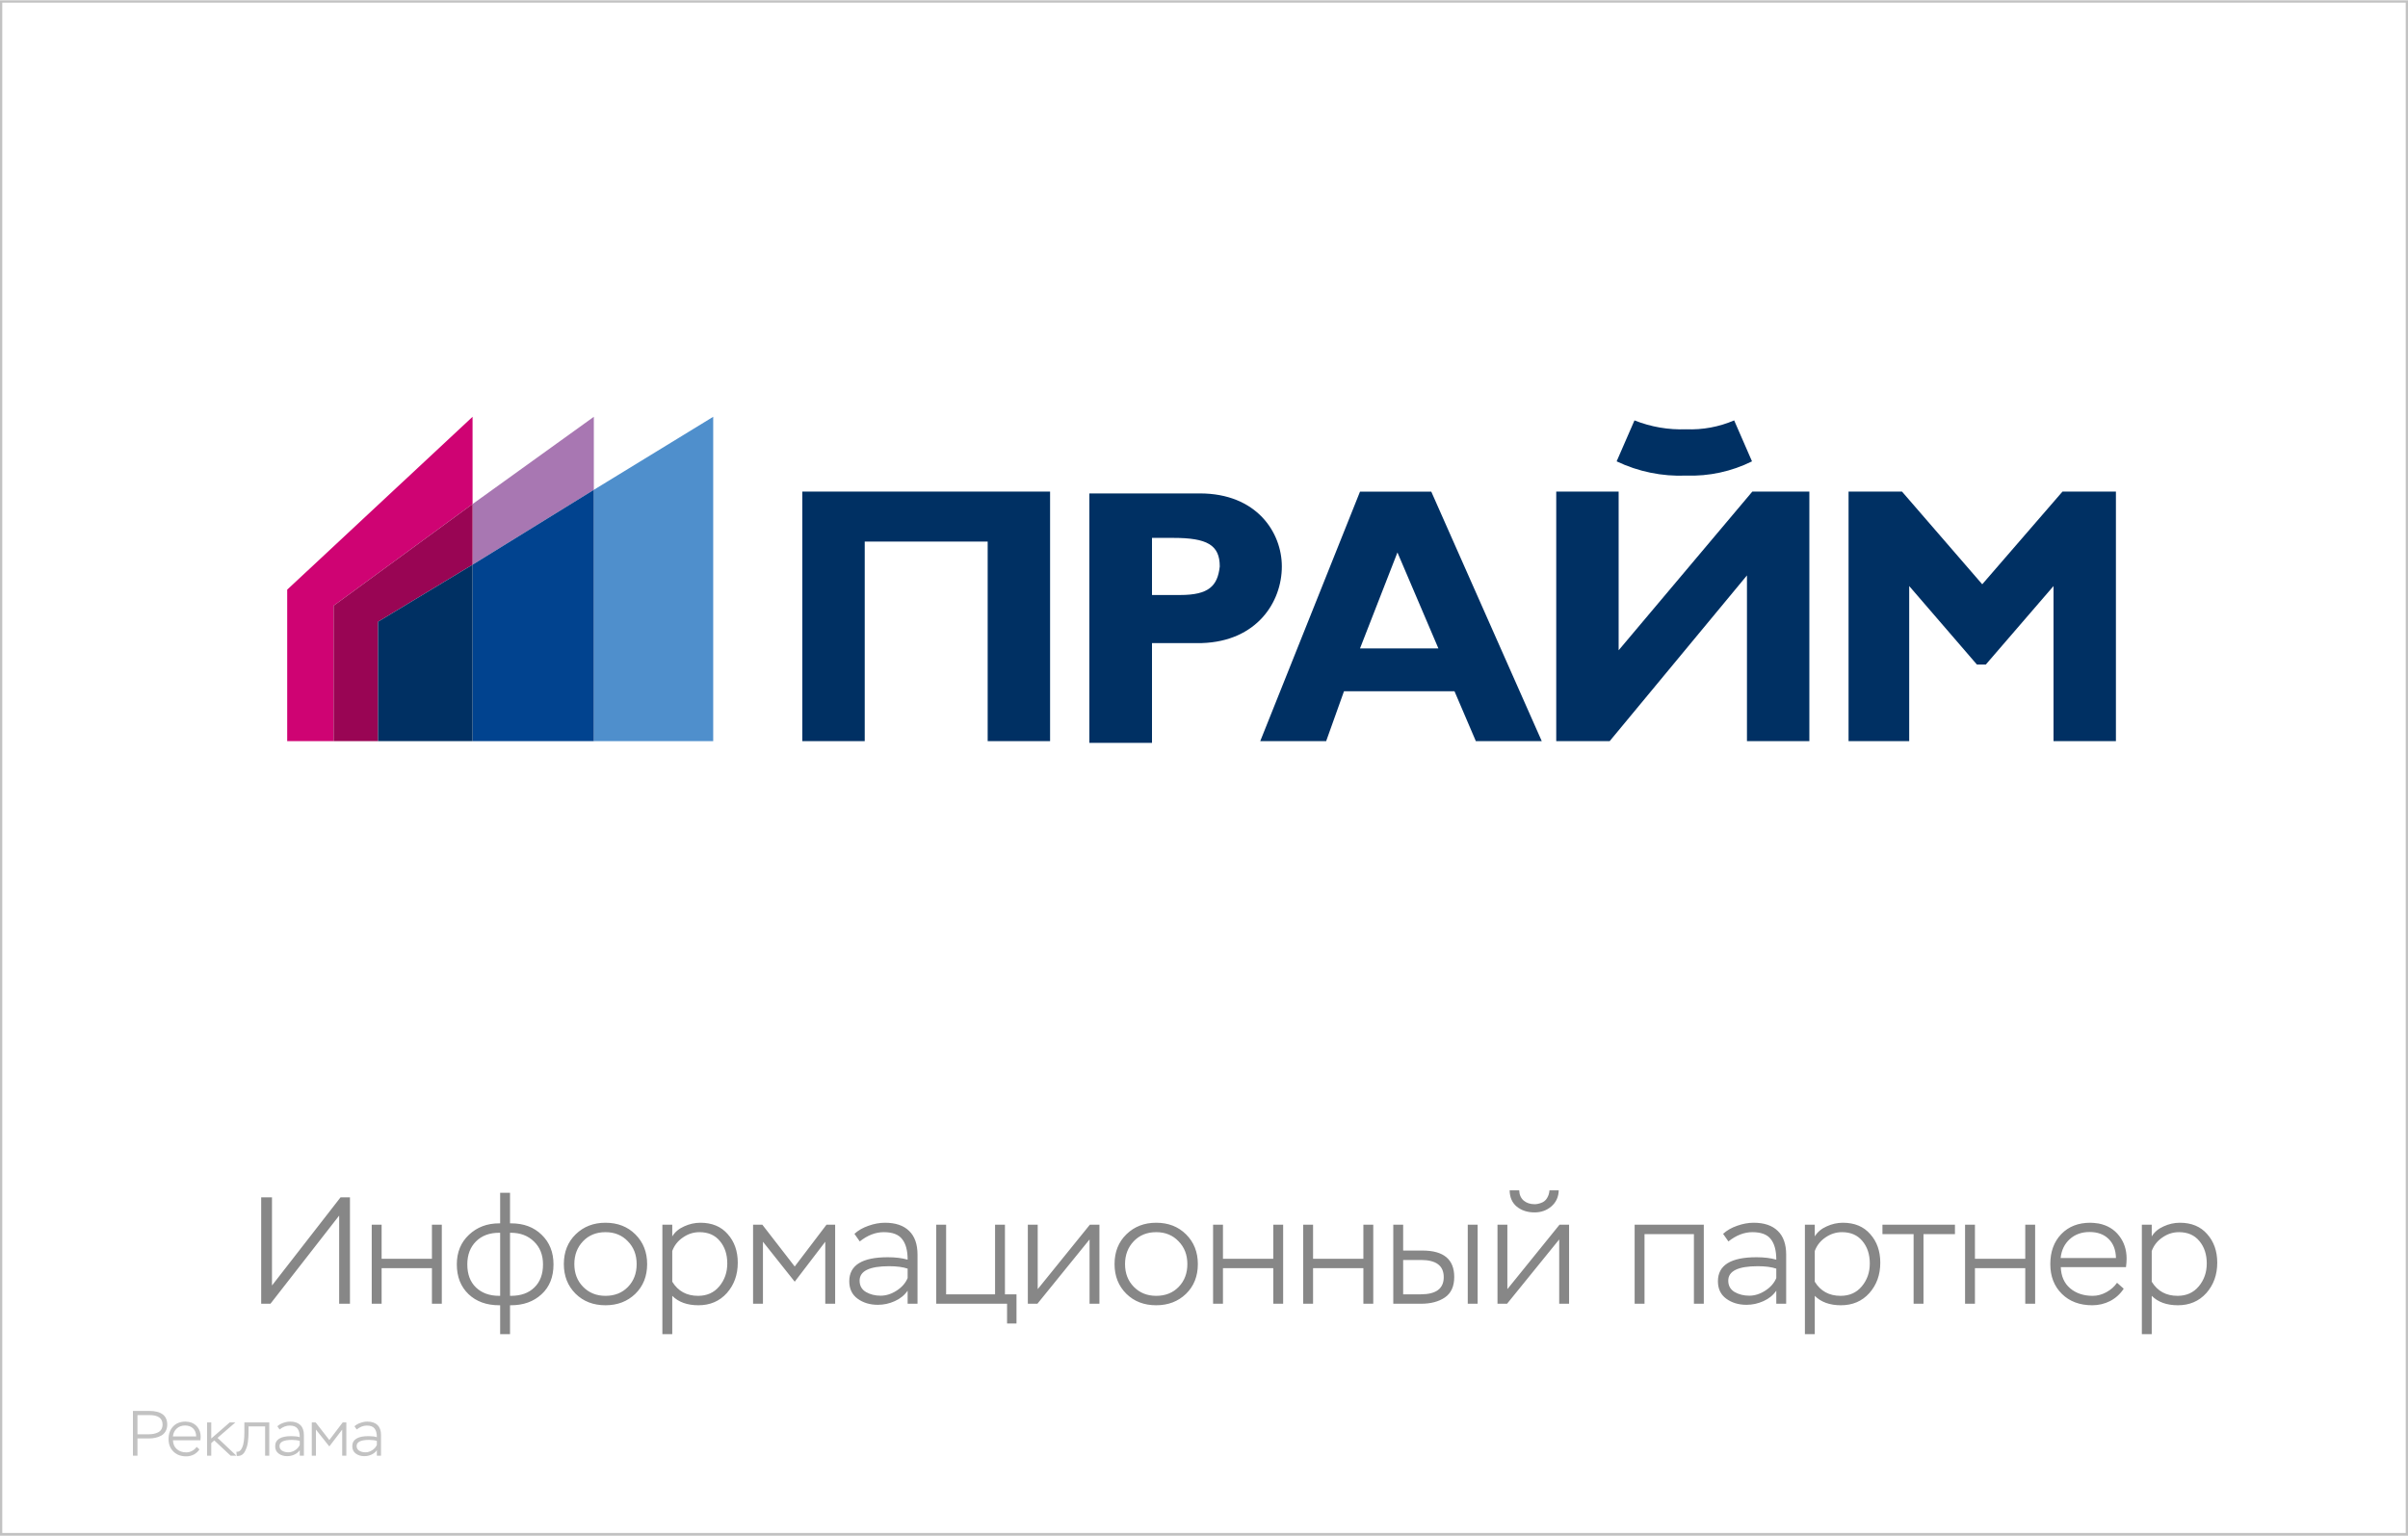
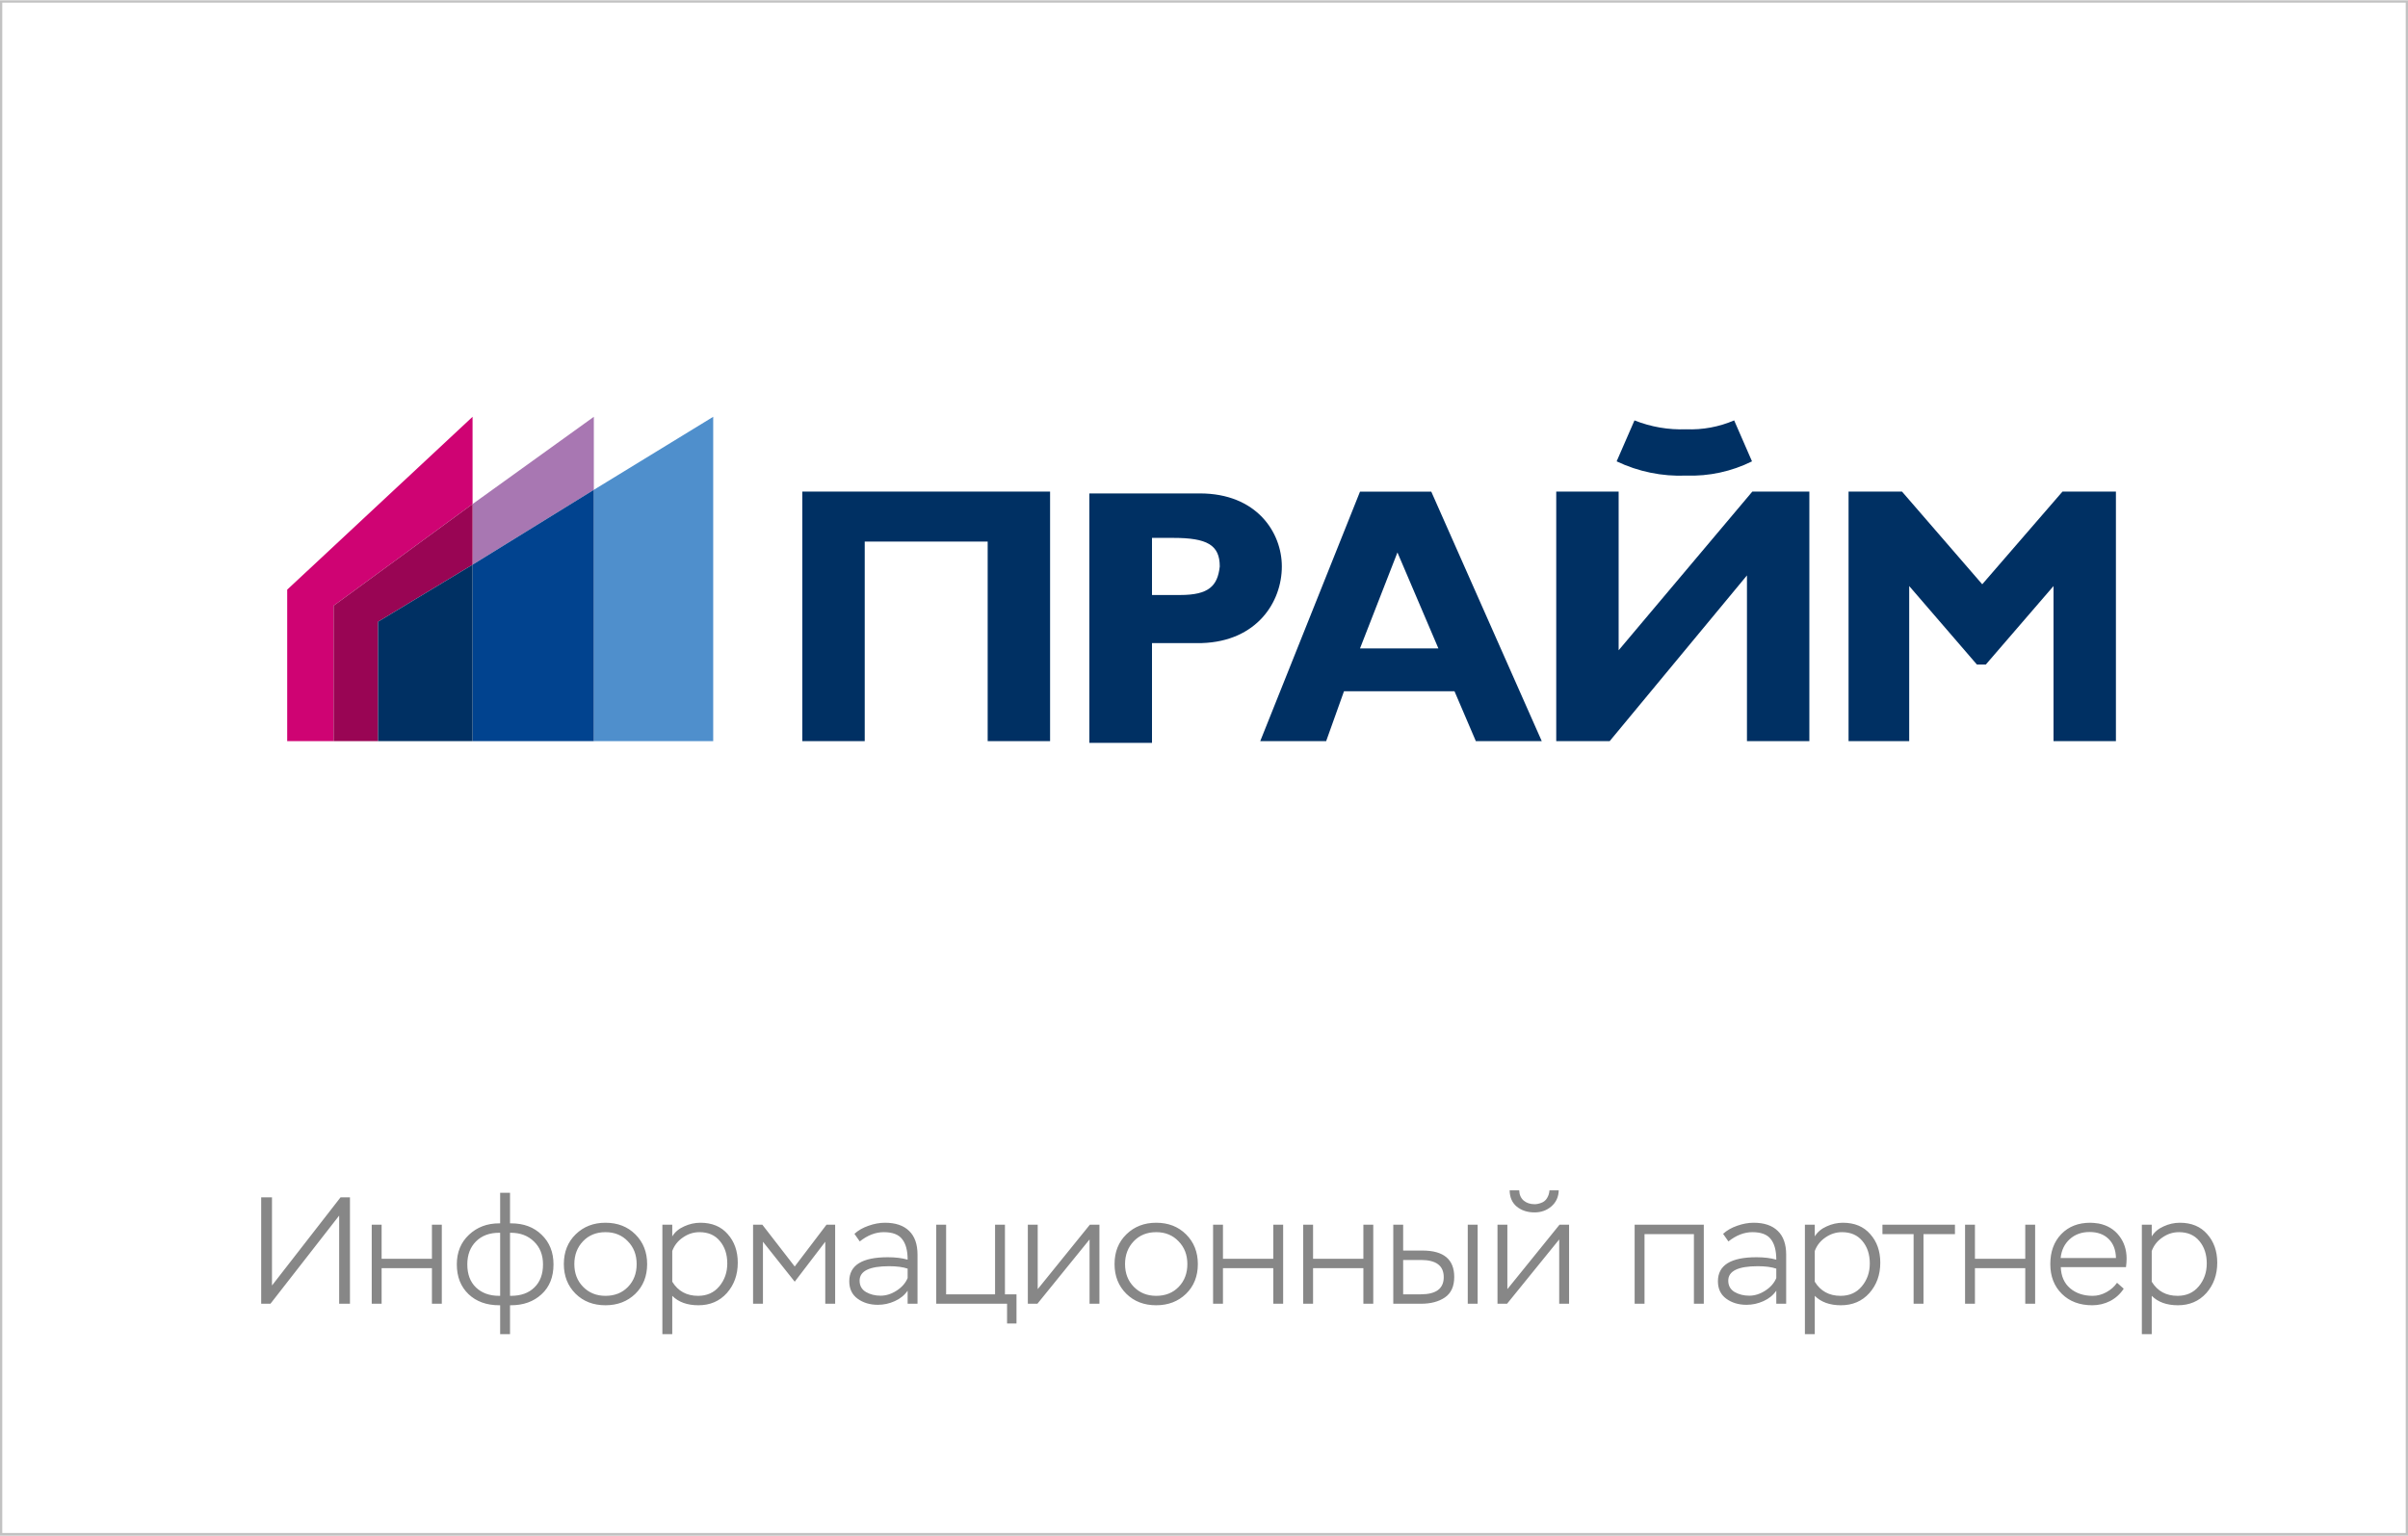
<svg xmlns="http://www.w3.org/2000/svg" width="301" height="192" viewBox="0 0 301 192" fill="none">
  <path d="M42.395 151.98L33.807 163H32.648V149.7H33.998V160.72L42.566 149.7H43.745V163H42.395V151.98ZM55.226 163H53.991V158.554H47.702V163H46.467V153.12H47.702V157.376H53.991V153.12H55.226V163ZM63.753 166.8H62.518V163.19H62.404C60.82 163.19 59.541 162.728 58.566 161.803C57.59 160.866 57.103 159.624 57.103 158.079C57.103 156.559 57.609 155.324 58.623 154.374C59.636 153.424 60.89 152.949 62.385 152.949H62.518V149.13H63.753V152.949H63.905C65.463 152.949 66.729 153.424 67.705 154.374C68.693 155.324 69.187 156.559 69.187 158.079C69.187 159.662 68.686 160.91 67.686 161.822C66.698 162.734 65.425 163.19 63.867 163.19H63.753V166.8ZM58.414 158.079C58.414 159.308 58.775 160.27 59.497 160.967C60.231 161.664 61.2 162.012 62.404 162.012H62.518V154.127H62.385C61.181 154.127 60.219 154.488 59.497 155.21C58.775 155.932 58.414 156.888 58.414 158.079ZM63.867 154.127H63.753V162.012H63.867C65.108 162.012 66.083 161.664 66.793 160.967C67.515 160.27 67.876 159.308 67.876 158.079C67.876 156.901 67.502 155.951 66.755 155.229C66.007 154.494 65.045 154.127 63.867 154.127ZM70.481 158.041C70.481 156.521 70.975 155.28 71.963 154.317C72.951 153.354 74.192 152.873 75.687 152.873C77.207 152.873 78.455 153.361 79.43 154.336C80.405 155.311 80.893 156.546 80.893 158.041C80.893 159.561 80.399 160.802 79.411 161.765C78.423 162.715 77.182 163.19 75.687 163.19C74.167 163.19 72.919 162.709 71.944 161.746C70.969 160.771 70.481 159.536 70.481 158.041ZM71.792 158.041C71.792 159.194 72.159 160.144 72.894 160.891C73.629 161.638 74.56 162.012 75.687 162.012C76.84 162.012 77.777 161.638 78.499 160.891C79.221 160.144 79.582 159.194 79.582 158.041C79.582 156.888 79.215 155.938 78.48 155.191C77.758 154.431 76.827 154.051 75.687 154.051C74.534 154.051 73.597 154.431 72.875 155.191C72.153 155.951 71.792 156.901 71.792 158.041ZM84.032 166.8H82.797V153.12H84.032V154.583C84.361 154.038 84.855 153.62 85.514 153.329C86.173 153.025 86.85 152.873 87.547 152.873C89.004 152.873 90.144 153.348 90.967 154.298C91.803 155.235 92.221 156.426 92.221 157.87C92.221 159.377 91.765 160.644 90.853 161.67C89.941 162.683 88.757 163.19 87.3 163.19C85.907 163.19 84.817 162.797 84.032 162.012V166.8ZM87.433 154.051C86.686 154.051 85.995 154.273 85.362 154.716C84.729 155.147 84.285 155.71 84.032 156.407V160.245C84.754 161.423 85.831 162.012 87.262 162.012C88.364 162.012 89.244 161.619 89.903 160.834C90.574 160.036 90.91 159.08 90.91 157.965C90.91 156.825 90.6 155.888 89.979 155.153C89.371 154.418 88.522 154.051 87.433 154.051ZM95.369 163H94.134V153.12H95.293L99.34 158.345L103.311 153.12H104.394V163H103.159V155.248L99.34 160.245L95.369 155.248V163ZM107.47 155.21L106.805 154.26C107.273 153.829 107.856 153.494 108.553 153.253C109.262 153 109.952 152.873 110.624 152.873C111.941 152.873 112.948 153.215 113.645 153.899C114.341 154.57 114.69 155.558 114.69 156.863V163H113.455V161.366C113.062 161.936 112.524 162.373 111.84 162.677C111.168 162.981 110.465 163.133 109.731 163.133C108.743 163.133 107.9 162.88 107.204 162.373C106.507 161.866 106.159 161.138 106.159 160.188C106.159 158.187 107.761 157.186 110.966 157.186C111.928 157.186 112.758 157.287 113.455 157.49C113.455 156.35 113.227 155.495 112.771 154.925C112.327 154.342 111.561 154.051 110.472 154.051C109.446 154.051 108.445 154.437 107.47 155.21ZM108.249 161.537C108.781 161.841 109.389 161.993 110.073 161.993C110.757 161.993 111.422 161.784 112.068 161.366C112.726 160.948 113.189 160.422 113.455 159.789V158.611C112.859 158.408 112.087 158.307 111.137 158.307C108.679 158.307 107.451 158.909 107.451 160.112C107.451 160.745 107.717 161.22 108.249 161.537ZM125.884 163H117.03V153.12H118.265V161.822H124.383V153.12H125.618V161.822H127.062V165.47H125.884V163ZM136.193 154.963L129.676 163H128.479V153.12H129.714V161.176L136.231 153.12H137.428V163H136.193V154.963ZM139.319 158.041C139.319 156.521 139.813 155.28 140.801 154.317C141.789 153.354 143.03 152.873 144.525 152.873C146.045 152.873 147.293 153.361 148.268 154.336C149.243 155.311 149.731 156.546 149.731 158.041C149.731 159.561 149.237 160.802 148.249 161.765C147.261 162.715 146.02 163.19 144.525 163.19C143.005 163.19 141.757 162.709 140.782 161.746C139.807 160.771 139.319 159.536 139.319 158.041ZM140.63 158.041C140.63 159.194 140.997 160.144 141.732 160.891C142.467 161.638 143.398 162.012 144.525 162.012C145.678 162.012 146.615 161.638 147.337 160.891C148.059 160.144 148.42 159.194 148.42 158.041C148.42 156.888 148.053 155.938 147.318 155.191C146.596 154.431 145.665 154.051 144.525 154.051C143.372 154.051 142.435 154.431 141.713 155.191C140.991 155.951 140.63 156.901 140.63 158.041ZM160.394 163H159.159V158.554H152.87V163H151.635V153.12H152.87V157.376H159.159V153.12H160.394V163ZM171.657 163H170.422V158.554H164.133V163H162.898V153.12H164.133V157.376H170.422V153.12H171.657V163ZM177.637 163H174.16V153.12H175.395V156.35H177.808C180.456 156.35 181.779 157.452 181.779 159.656C181.779 160.834 181.387 161.689 180.601 162.221C179.829 162.74 178.841 163 177.637 163ZM177.618 157.528H175.395V161.822H177.599C179.512 161.822 180.468 161.106 180.468 159.675C180.468 158.244 179.518 157.528 177.618 157.528ZM184.705 163H183.47V153.12H184.705V163ZM194.9 154.963L188.383 163H187.186V153.12H188.421V161.176L194.938 153.12H196.135V163H194.9V154.963ZM188.706 148.826H189.903C189.915 149.358 190.099 149.782 190.454 150.099C190.821 150.403 191.277 150.555 191.822 150.555C192.088 150.555 192.366 150.498 192.658 150.384C192.962 150.283 193.202 150.086 193.38 149.795C193.557 149.504 193.658 149.181 193.684 148.826H194.843C194.817 149.649 194.513 150.314 193.931 150.821C193.348 151.328 192.645 151.581 191.822 151.581C190.935 151.581 190.194 151.34 189.599 150.859C189.016 150.378 188.718 149.7 188.706 148.826ZM212.975 163H211.74V154.298H205.565V163H204.33V153.12H212.975V163ZM216.052 155.21L215.387 154.26C215.855 153.829 216.438 153.494 217.135 153.253C217.844 153 218.534 152.873 219.206 152.873C220.523 152.873 221.53 153.215 222.227 153.899C222.923 154.57 223.272 155.558 223.272 156.863V163H222.037V161.366C221.644 161.936 221.106 162.373 220.422 162.677C219.75 162.981 219.047 163.133 218.313 163.133C217.325 163.133 216.482 162.88 215.786 162.373C215.089 161.866 214.741 161.138 214.741 160.188C214.741 158.187 216.343 157.186 219.548 157.186C220.51 157.186 221.34 157.287 222.037 157.49C222.037 156.35 221.809 155.495 221.353 154.925C220.909 154.342 220.143 154.051 219.054 154.051C218.028 154.051 217.027 154.437 216.052 155.21ZM216.831 161.537C217.363 161.841 217.971 161.993 218.655 161.993C219.339 161.993 220.004 161.784 220.65 161.366C221.308 160.948 221.771 160.422 222.037 159.789V158.611C221.441 158.408 220.669 158.307 219.719 158.307C217.261 158.307 216.033 158.909 216.033 160.112C216.033 160.745 216.299 161.22 216.831 161.537ZM226.847 166.8H225.612V153.12H226.847V154.583C227.177 154.038 227.671 153.62 228.329 153.329C228.988 153.025 229.666 152.873 230.362 152.873C231.819 152.873 232.959 153.348 233.782 154.298C234.618 155.235 235.036 156.426 235.036 157.87C235.036 159.377 234.58 160.644 233.668 161.67C232.756 162.683 231.572 163.19 230.115 163.19C228.722 163.19 227.633 162.797 226.847 162.012V166.8ZM230.248 154.051C229.501 154.051 228.811 154.273 228.177 154.716C227.544 155.147 227.101 155.71 226.847 156.407V160.245C227.569 161.423 228.646 162.012 230.077 162.012C231.179 162.012 232.06 161.619 232.718 160.834C233.39 160.036 233.725 159.08 233.725 157.965C233.725 156.825 233.415 155.888 232.794 155.153C232.186 154.418 231.338 154.051 230.248 154.051ZM239.201 154.298H235.306V153.12H244.369V154.298H240.436V163H239.201V154.298ZM254.392 163H253.157V158.554H246.868V163H245.633V153.12H246.868V157.376H253.157V153.12H254.392V163ZM264.629 160.378L265.465 161.119C265.034 161.778 264.47 162.291 263.774 162.658C263.077 163.013 262.33 163.19 261.532 163.19C259.961 163.19 258.694 162.715 257.732 161.765C256.769 160.815 256.288 159.574 256.288 158.041C256.288 156.496 256.744 155.248 257.656 154.298C258.568 153.348 259.777 152.873 261.285 152.873C261.538 152.873 261.886 152.905 262.33 152.968C263.419 153.183 264.274 153.696 264.895 154.507C265.515 155.305 265.826 156.255 265.826 157.357C265.826 157.661 265.8 158.016 265.75 158.421H257.599C257.637 159.548 258.023 160.429 258.758 161.062C259.505 161.695 260.449 162.012 261.589 162.012C262.171 162.012 262.741 161.86 263.299 161.556C263.856 161.252 264.299 160.859 264.629 160.378ZM261.19 154.032C260.202 154.032 259.378 154.33 258.72 154.925C258.061 155.52 257.681 156.306 257.58 157.281H264.496C264.47 156.255 264.16 155.457 263.565 154.887C262.982 154.317 262.19 154.032 261.19 154.032ZM268.967 166.8H267.732V153.12H268.967V154.583C269.296 154.038 269.79 153.62 270.449 153.329C271.107 153.025 271.785 152.873 272.482 152.873C273.938 152.873 275.078 153.348 275.902 154.298C276.738 155.235 277.156 156.426 277.156 157.87C277.156 159.377 276.7 160.644 275.788 161.67C274.876 162.683 273.691 163.19 272.235 163.19C270.841 163.19 269.752 162.797 268.967 162.012V166.8ZM272.368 154.051C271.62 154.051 270.93 154.273 270.297 154.716C269.663 155.147 269.22 155.71 268.967 156.407V160.245C269.689 161.423 270.765 162.012 272.197 162.012C273.299 162.012 274.179 161.619 274.838 160.834C275.509 160.036 275.845 159.08 275.845 157.965C275.845 156.825 275.534 155.888 274.914 155.153C274.306 154.418 273.457 154.051 272.368 154.051Z" fill="#878787" />
-   <path d="M17.184 179.84V182H16.616V176.4H18.632C20.147 176.4 20.904 176.971 20.904 178.112C20.904 178.427 20.837 178.701 20.704 178.936C20.576 179.165 20.4 179.344 20.176 179.472C19.952 179.6 19.709 179.693 19.448 179.752C19.192 179.811 18.917 179.84 18.624 179.84H17.184ZM18.672 176.92H17.184V179.32H18.608C18.827 179.32 19.029 179.301 19.216 179.264C19.408 179.227 19.589 179.165 19.76 179.08C19.936 178.995 20.072 178.869 20.168 178.704C20.269 178.533 20.32 178.333 20.32 178.104C20.32 177.315 19.771 176.92 18.672 176.92ZM24.581 180.896L24.933 181.208C24.752 181.485 24.514 181.701 24.221 181.856C23.927 182.005 23.613 182.08 23.277 182.08C22.616 182.08 22.082 181.88 21.677 181.48C21.271 181.08 21.069 180.557 21.069 179.912C21.069 179.261 21.261 178.736 21.645 178.336C22.029 177.936 22.538 177.736 23.173 177.736C23.279 177.736 23.426 177.749 23.613 177.776C24.072 177.867 24.431 178.083 24.693 178.424C24.954 178.76 25.085 179.16 25.085 179.624C25.085 179.752 25.074 179.901 25.053 180.072H21.621C21.637 180.547 21.799 180.917 22.109 181.184C22.424 181.451 22.821 181.584 23.301 181.584C23.546 181.584 23.786 181.52 24.021 181.392C24.256 181.264 24.442 181.099 24.581 180.896ZM23.133 178.224C22.717 178.224 22.37 178.349 22.093 178.6C21.816 178.851 21.655 179.181 21.613 179.592H24.525C24.514 179.16 24.384 178.824 24.133 178.584C23.887 178.344 23.554 178.224 23.133 178.224ZM26.407 182H25.887V177.84H26.407V179.848L28.711 177.84H29.423L27.191 179.768L29.551 182H28.831L26.783 180.088L26.407 180.424V182ZM33.659 182H33.139V178.336H31.067V179.08C31.067 179.256 31.062 179.432 31.051 179.608C31.041 179.779 31.022 179.984 30.995 180.224C30.969 180.464 30.923 180.685 30.859 180.888C30.795 181.085 30.715 181.275 30.619 181.456C30.529 181.637 30.406 181.779 30.251 181.88C30.102 181.981 29.929 182.032 29.731 182.032C29.673 182.032 29.627 182.029 29.595 182.024L29.547 181.504C29.862 181.547 30.107 181.365 30.283 180.96C30.459 180.56 30.547 179.928 30.547 179.064V177.84H33.659V182ZM34.948 178.72L34.668 178.32C34.865 178.139 35.11 177.997 35.404 177.896C35.702 177.789 35.993 177.736 36.276 177.736C36.83 177.736 37.254 177.88 37.548 178.168C37.841 178.451 37.988 178.867 37.988 179.416V182H37.468V181.312C37.302 181.552 37.076 181.736 36.788 181.864C36.505 181.992 36.209 182.056 35.9 182.056C35.484 182.056 35.129 181.949 34.836 181.736C34.542 181.523 34.396 181.216 34.396 180.816C34.396 179.973 35.07 179.552 36.42 179.552C36.825 179.552 37.174 179.595 37.468 179.68C37.468 179.2 37.372 178.84 37.18 178.6C36.993 178.355 36.67 178.232 36.212 178.232C35.78 178.232 35.358 178.395 34.948 178.72ZM35.276 181.384C35.5 181.512 35.756 181.576 36.044 181.576C36.332 181.576 36.612 181.488 36.884 181.312C37.161 181.136 37.356 180.915 37.468 180.648V180.152C37.217 180.067 36.892 180.024 36.492 180.024C35.457 180.024 34.94 180.277 34.94 180.784C34.94 181.051 35.052 181.251 35.276 181.384ZM39.493 182H38.973V177.84H39.461L41.165 180.04L42.837 177.84H43.293V182H42.773V178.736L41.165 180.84L39.493 178.736V182ZM44.588 178.72L44.308 178.32C44.506 178.139 44.751 177.997 45.044 177.896C45.343 177.789 45.634 177.736 45.916 177.736C46.471 177.736 46.895 177.88 47.188 178.168C47.482 178.451 47.628 178.867 47.628 179.416V182H47.108V181.312C46.943 181.552 46.716 181.736 46.428 181.864C46.146 181.992 45.85 182.056 45.54 182.056C45.124 182.056 44.77 181.949 44.476 181.736C44.183 181.523 44.036 181.216 44.036 180.816C44.036 179.973 44.711 179.552 46.06 179.552C46.466 179.552 46.815 179.595 47.108 179.68C47.108 179.2 47.012 178.84 46.82 178.6C46.634 178.355 46.311 178.232 45.852 178.232C45.42 178.232 44.999 178.395 44.588 178.72ZM44.916 181.384C45.14 181.512 45.396 181.576 45.684 181.576C45.972 181.576 46.252 181.488 46.524 181.312C46.802 181.136 46.996 180.915 47.108 180.648V180.152C46.858 180.067 46.532 180.024 46.132 180.024C45.098 180.024 44.58 180.277 44.58 180.784C44.58 181.051 44.692 181.251 44.916 181.384Z" fill="#C2C2C2" />
  <path d="M300.717 0.33V191.66H0.283V0.33H300.717ZM301 0.04H0V192H301V0V0.04Z" fill="#C2C2C2" />
  <path d="M100.29 92.66H108.09V67.71H123.46V92.66H131.26V61.46H100.29V92.66Z" fill="#003063" />
  <path d="M160.23 70.82C160.23 66.59 157.11 61.69 149.98 61.69H136.17V92.88H144V80.4H150.24C157.1 80.18 160.23 75.28 160.23 70.82ZM147.52 74.39H144V67.25H146.67C150.9 67.25 152.47 68.14 152.47 70.82C152.2 73.27 151.09 74.39 147.52 74.39Z" fill="#003063" />
  <path d="M170 61.47L157.53 92.66H165.77L168 86.42H181.81L184.48 92.66H192.72L178.91 61.47H170ZM170 81.07L174.68 69.07L179.8 81.07H170Z" fill="#003063" />
  <path d="M219.04 61.46L202.33 81.3V61.46H194.53V92.66H201.21L218.37 71.94V92.66H226.17V61.46H219.04Z" fill="#003063" />
  <path d="M237.75 61.46L247.78 73.05L257.81 61.46H264.49V92.66H256.69V73.27L248.23 83.08H247.11L238.65 73.27V92.66H231.07V61.46H237.75Z" fill="#003063" />
  <path d="M219 57.68L216.77 52.56C214.878 53.374 212.828 53.753 210.77 53.67C208.563 53.755 206.362 53.377 204.31 52.56L202.08 57.68C204.788 58.974 207.771 59.585 210.77 59.46C213.619 59.56 216.447 58.949 219 57.68Z" fill="#003063" />
  <path d="M74.23 61.24V92.66H89.15V52.11L74.23 61.24Z" fill="#4F8FCC" />
  <path d="M59.07 63.02V52.11L35.9 73.72V92.66H41.7V75.73L59.07 63.02Z" fill="#CF0373" />
  <path d="M74.23 61.24V52.11L59.07 63.02V70.6L74.23 61.24Z" fill="#A877B2" />
  <path d="M59.07 70.6V92.66H74.23V61.24L59.07 70.6Z" fill="#01438F" />
  <path d="M59.07 70.6V63.02L41.7 75.73V92.66H47.26V77.73L59.07 70.6Z" fill="#990554" />
  <path d="M47.26 77.73V92.66H59.07V70.6L47.26 77.73Z" fill="#003063" />
</svg>
